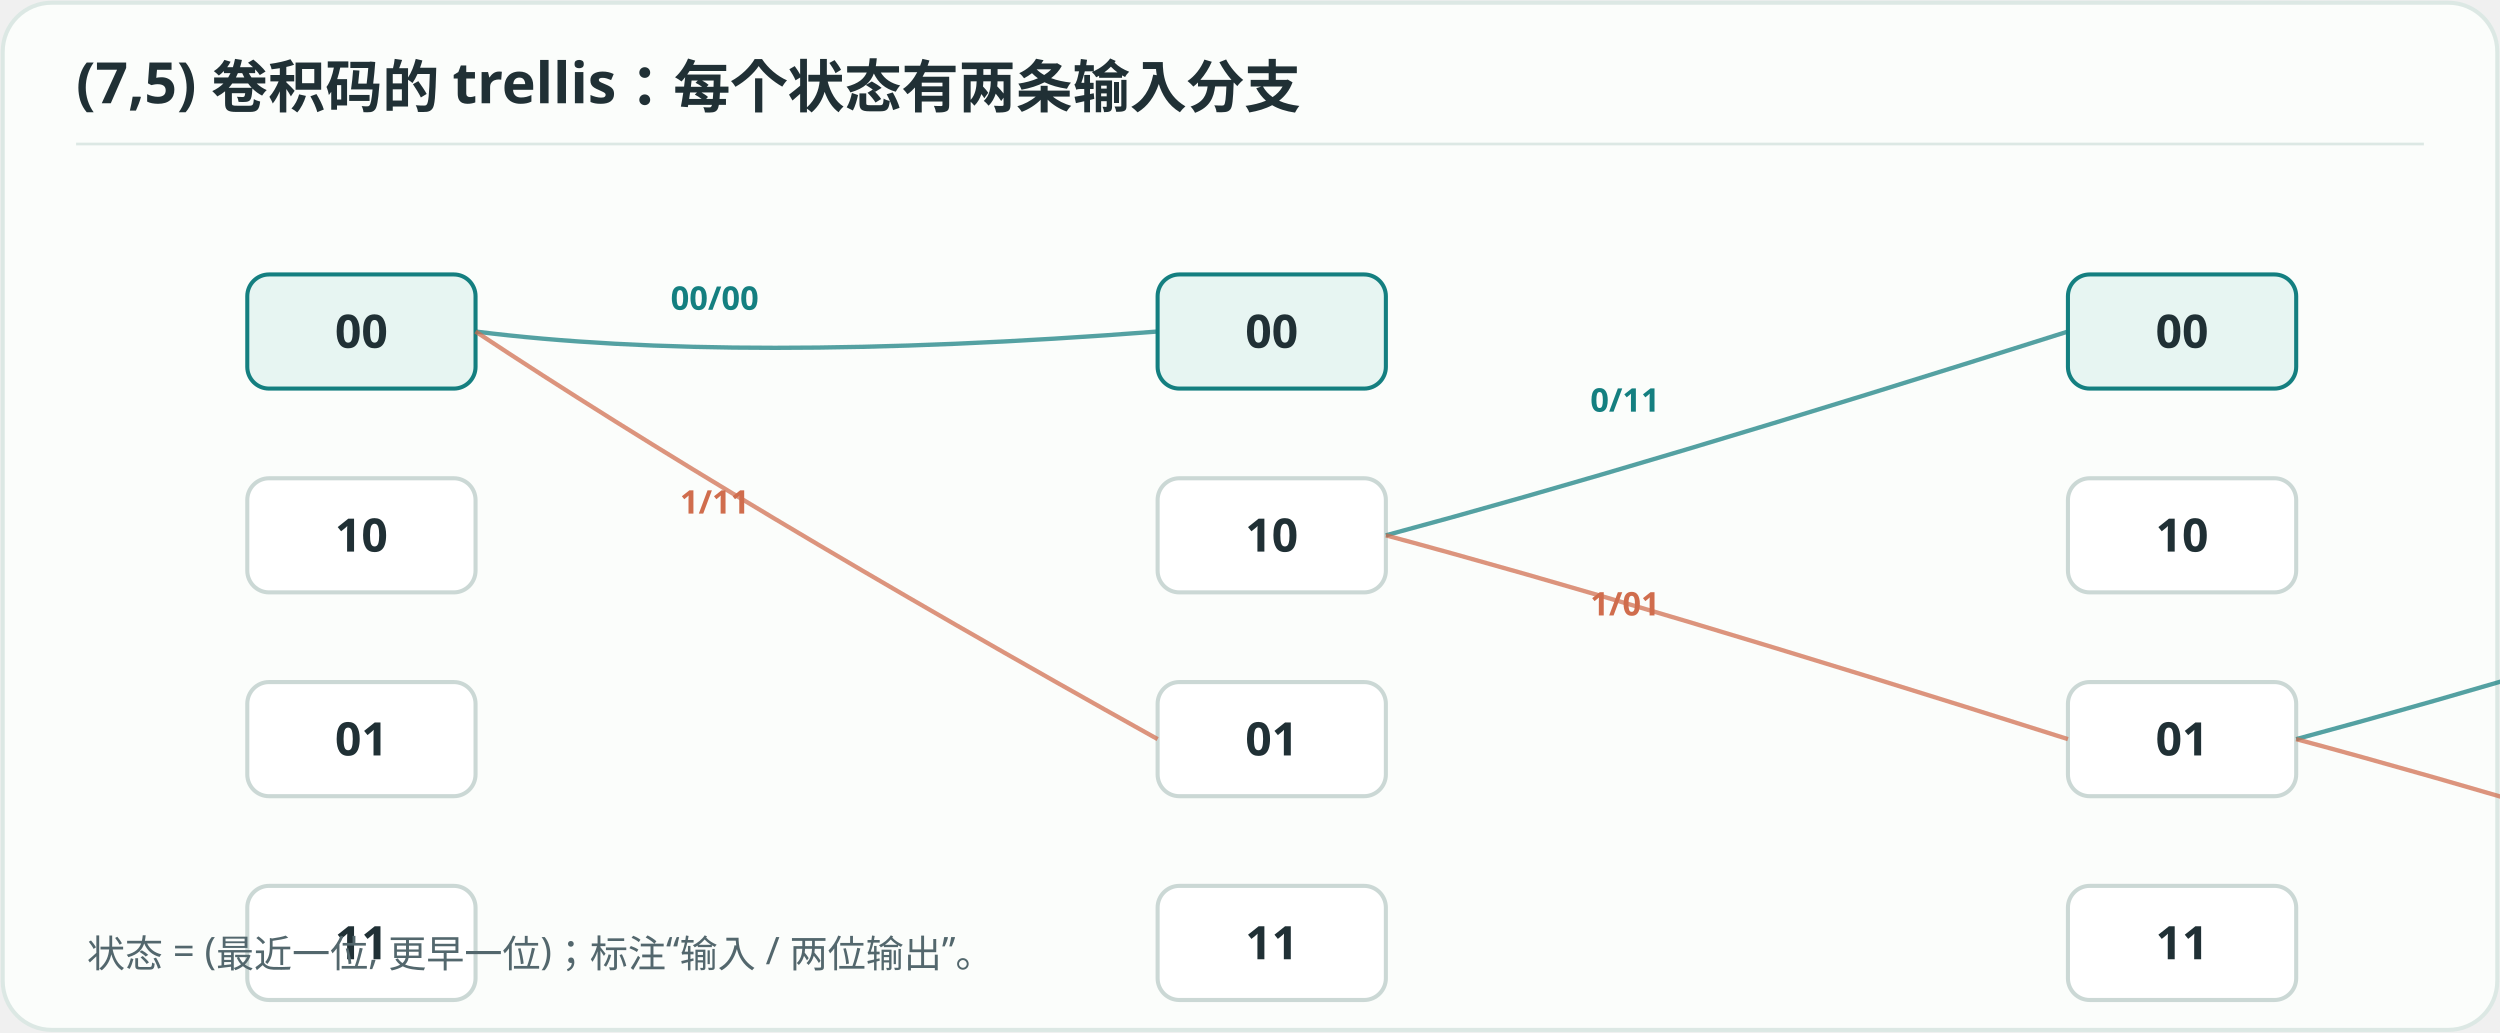
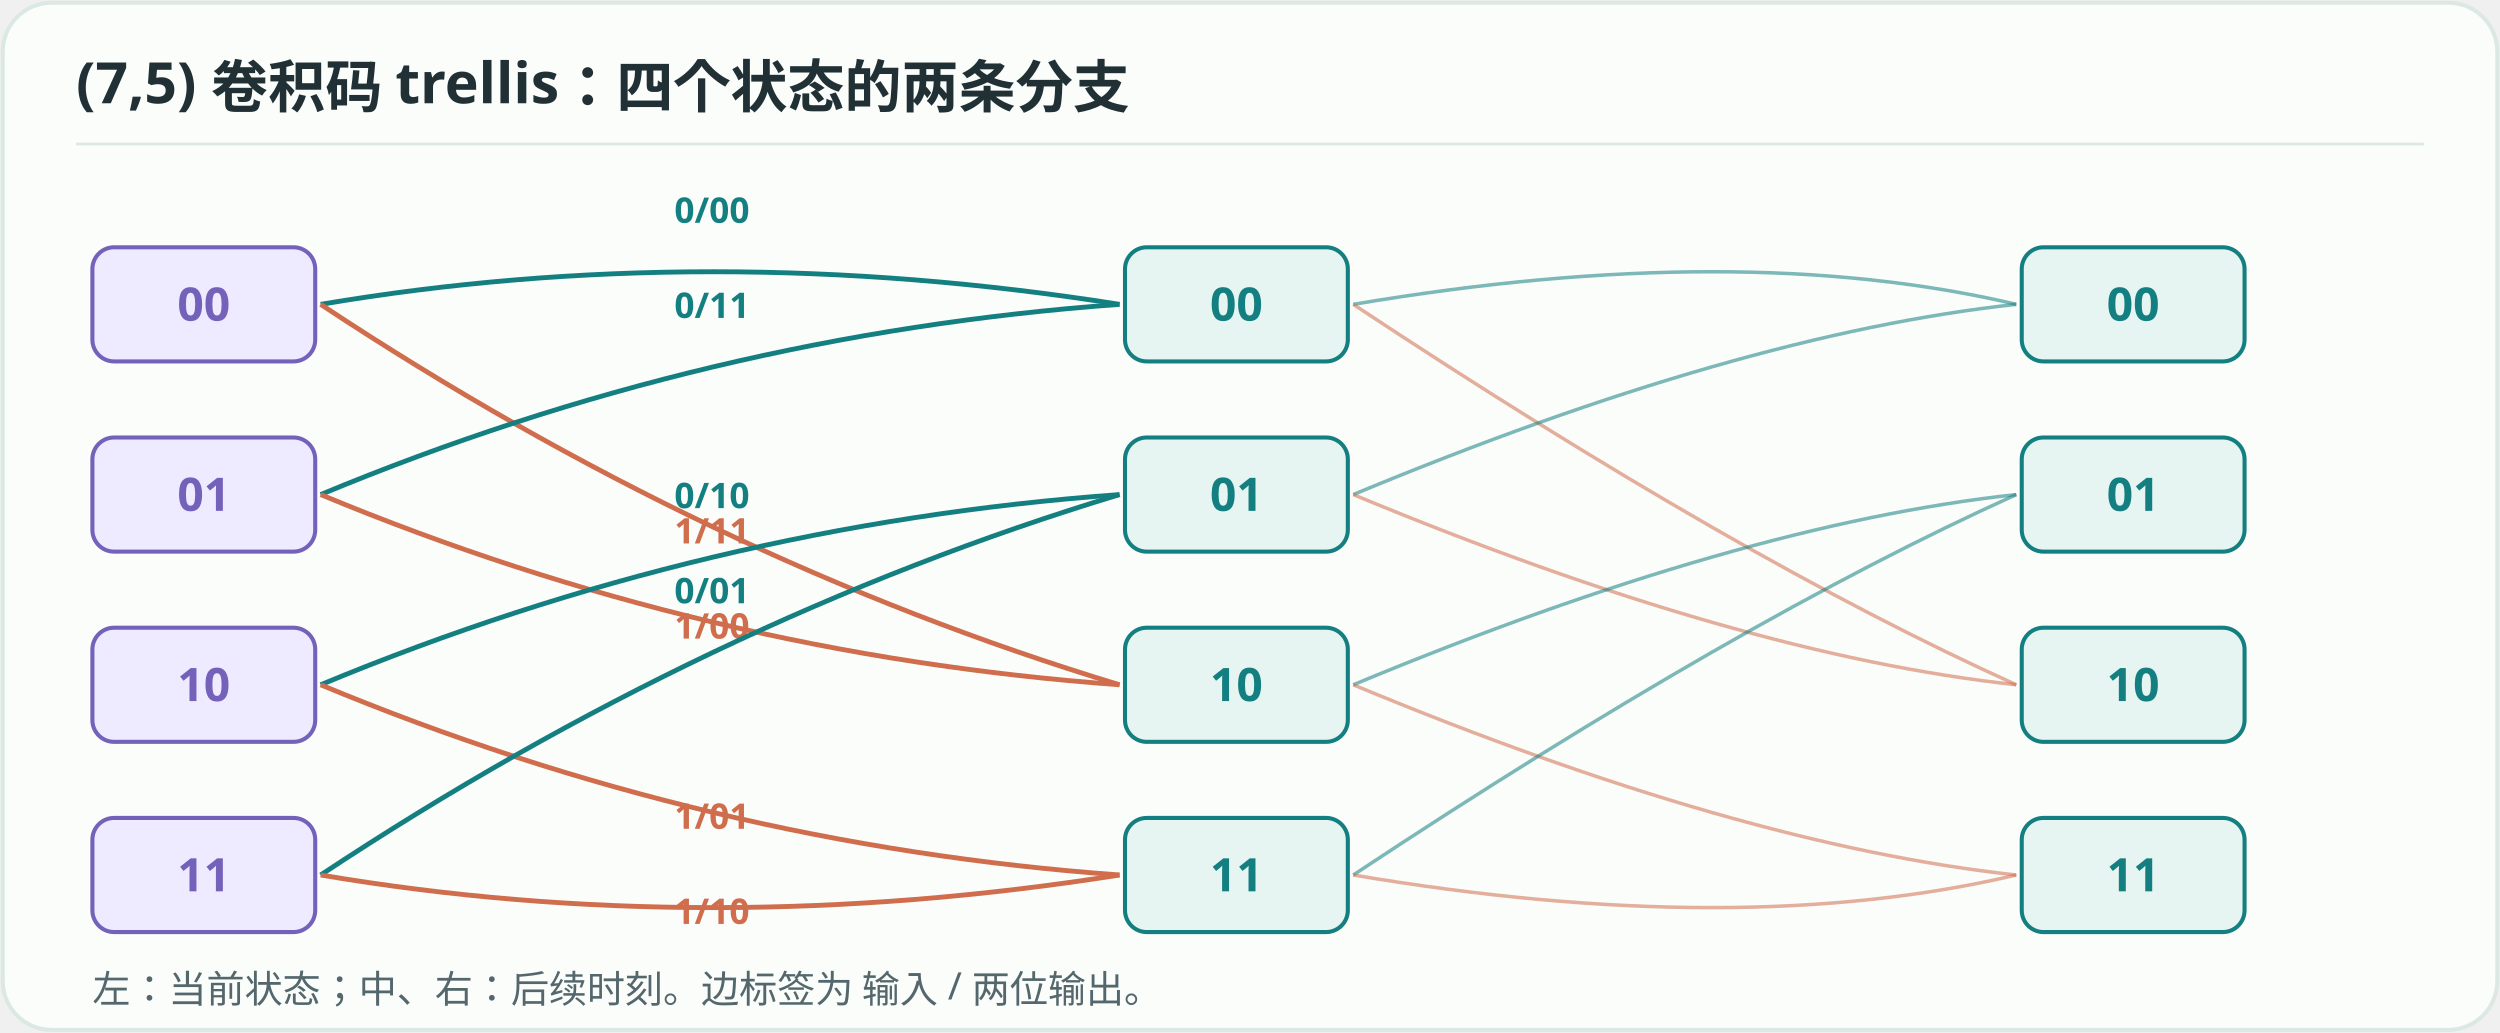
<svg xmlns="http://www.w3.org/2000/svg" role="img" aria-labelledby="conv17b-title conv17b-desc" viewBox="0 0 920 380">
  <rect x="1" y="1" width="918" height="378" rx="18" fill="#fbfdfb" stroke="#dce8e4" stroke-width="1.5" />
-   <text x="28" y="38" font-family="system-ui,'PingFang SC',sans-serif" font-size="21" font-weight="750" text-anchor="start" fill="#203035">(7,5) 卷积码的 trellis：每个状态有两条输入分支</text>
+   <text x="28" y="38" font-family="system-ui,'PingFang SC',sans-serif" font-size="21" font-weight="750" text-anchor="start" fill="#203035">(7,5) 卷积码 trellis：四个状态的两条分支</text>
  <path d="M28 53H892" fill="none" stroke="#dce8e4" stroke-width="1" />
-   <rect x="91" y="101" width="84" height="42" rx="8" fill="#e7f5f2" stroke="#147f80" stroke-width="1.5" />
-   <text x="133" y="128" font-family="system-ui,'PingFang SC',sans-serif" font-size="17" font-weight="750" text-anchor="middle" fill="#203035">00</text>
-   <rect x="91" y="176" width="84" height="42" rx="8" fill="white" stroke="#cbd8d5" stroke-width="1.5" />
-   <text x="133" y="203" font-family="system-ui,'PingFang SC',sans-serif" font-size="17" font-weight="750" text-anchor="middle" fill="#203035">10</text>
-   <rect x="91" y="251" width="84" height="42" rx="8" fill="white" stroke="#cbd8d5" stroke-width="1.5" />
-   <text x="133" y="278" font-family="system-ui,'PingFang SC',sans-serif" font-size="17" font-weight="750" text-anchor="middle" fill="#203035">01</text>
-   <rect x="91" y="326" width="84" height="42" rx="8" fill="white" stroke="#cbd8d5" stroke-width="1.5" />
-   <text x="133" y="353" font-family="system-ui,'PingFang SC',sans-serif" font-size="17" font-weight="750" text-anchor="middle" fill="#203035">11</text>
-   <rect x="426" y="101" width="84" height="42" rx="8" fill="#e7f5f2" stroke="#147f80" stroke-width="1.5" />
-   <text x="468" y="128" font-family="system-ui,'PingFang SC',sans-serif" font-size="17" font-weight="750" text-anchor="middle" fill="#203035">00</text>
-   <rect x="426" y="176" width="84" height="42" rx="8" fill="white" stroke="#cbd8d5" stroke-width="1.5" />
-   <text x="468" y="203" font-family="system-ui,'PingFang SC',sans-serif" font-size="17" font-weight="750" text-anchor="middle" fill="#203035">10</text>
-   <rect x="426" y="251" width="84" height="42" rx="8" fill="white" stroke="#cbd8d5" stroke-width="1.5" />
-   <text x="468" y="278" font-family="system-ui,'PingFang SC',sans-serif" font-size="17" font-weight="750" text-anchor="middle" fill="#203035">01</text>
-   <rect x="426" y="326" width="84" height="42" rx="8" fill="white" stroke="#cbd8d5" stroke-width="1.5" />
-   <text x="468" y="353" font-family="system-ui,'PingFang SC',sans-serif" font-size="17" font-weight="750" text-anchor="middle" fill="#203035">11</text>
-   <rect x="761" y="101" width="84" height="42" rx="8" fill="#e7f5f2" stroke="#147f80" stroke-width="1.5" />
-   <text x="803" y="128" font-family="system-ui,'PingFang SC',sans-serif" font-size="17" font-weight="750" text-anchor="middle" fill="#203035">00</text>
-   <rect x="761" y="176" width="84" height="42" rx="8" fill="white" stroke="#cbd8d5" stroke-width="1.5" />
-   <text x="803" y="203" font-family="system-ui,'PingFang SC',sans-serif" font-size="17" font-weight="750" text-anchor="middle" fill="#203035">10</text>
-   <rect x="761" y="251" width="84" height="42" rx="8" fill="white" stroke="#cbd8d5" stroke-width="1.5" />
-   <text x="803" y="278" font-family="system-ui,'PingFang SC',sans-serif" font-size="17" font-weight="750" text-anchor="middle" fill="#203035">01</text>
-   <rect x="761" y="326" width="84" height="42" rx="8" fill="white" stroke="#cbd8d5" stroke-width="1.5" />
-   <text x="803" y="353" font-family="system-ui,'PingFang SC',sans-serif" font-size="17" font-weight="750" text-anchor="middle" fill="#203035">11</text>
-   <path d="M175 122 Q270 134 426 122" fill="none" stroke="#147f80" stroke-width="1.6" stroke-opacity=".72" />
-   <text x="263" y="114" font-family="system-ui,'PingFang SC',sans-serif" font-size="12" font-weight="750" text-anchor="middle" fill="#147f80">00/00</text>
-   <path d="M175 122 Q270 185 426 272" fill="none" stroke="#d06d4d" stroke-width="1.6" stroke-opacity=".72" />
-   <text x="263" y="189" font-family="system-ui,'PingFang SC',sans-serif" font-size="12" font-weight="750" text-anchor="middle" fill="#d06d4d">1/11</text>
-   <path d="M510 197 Q605 171.5 761 122" fill="none" stroke="#147f80" stroke-width="1.6" stroke-opacity=".72" />
-   <text x="598" y="151.5" font-family="system-ui,'PingFang SC',sans-serif" font-size="12" font-weight="750" text-anchor="middle" fill="#147f80">0/11</text>
-   <path d="M510 197 Q605 222.5 761 272" fill="none" stroke="#d06d4d" stroke-width="1.6" stroke-opacity=".72" />
-   <text x="598" y="226.5" font-family="system-ui,'PingFang SC',sans-serif" font-size="12" font-weight="750" text-anchor="middle" fill="#d06d4d">1/01</text>
-   <path d="M845 272 Q940 246.5 1096 197" fill="none" stroke="#147f80" stroke-width="1.6" stroke-opacity=".72" />
-   <text x="933" y="226.5" font-family="system-ui,'PingFang SC',sans-serif" font-size="12" font-weight="750" text-anchor="middle" fill="#147f80">0/10</text>
-   <path d="M845 272 Q940 297.5 1096 347" fill="none" stroke="#d06d4d" stroke-width="1.6" stroke-opacity=".72" />
-   <text x="933" y="301.5" font-family="system-ui,'PingFang SC',sans-serif" font-size="12" font-weight="750" text-anchor="middle" fill="#d06d4d">1/01</text>
-   <path d="M1180 347 Q1275 284 1431 197" fill="none" stroke="#147f80" stroke-width="1.6" stroke-opacity=".72" />
-   <text x="1268" y="264" font-family="system-ui,'PingFang SC',sans-serif" font-size="12" font-weight="750" text-anchor="middle" fill="#147f80">0/01</text>
-   <path d="M1180 347 Q1275 335 1431 347" fill="none" stroke="#d06d4d" stroke-width="1.6" stroke-opacity=".72" />
-   <text x="1268" y="339" font-family="system-ui,'PingFang SC',sans-serif" font-size="12" font-weight="750" text-anchor="middle" fill="#d06d4d">1/10</text>
-   <text x="32" y="356" font-family="system-ui,'PingFang SC',sans-serif" font-size="14" font-weight="500" text-anchor="start" fill="#53676d">状态 = (最近一位, 更早一位)；标注“输入 / 两位输出”。</text>
+   <rect x="34" y="91" width="82" height="42" rx="8" fill="#eeeaff" stroke="#7461ba" stroke-width="1.5" />
+   <text x="75" y="118" font-family="system-ui,'PingFang SC',sans-serif" font-size="17" font-weight="750" text-anchor="middle" fill="#7461ba">00</text>
+   <rect x="414" y="91" width="82" height="42" rx="8" fill="#e7f5f2" stroke="#147f80" stroke-width="1.5" />
+   <text x="455" y="118" font-family="system-ui,'PingFang SC',sans-serif" font-size="17" font-weight="750" text-anchor="middle" fill="#147f80">00</text>
+   <rect x="744" y="91" width="82" height="42" rx="8" fill="#e7f5f2" stroke="#147f80" stroke-width="1.5" />
+   <text x="785" y="118" font-family="system-ui,'PingFang SC',sans-serif" font-size="17" font-weight="750" text-anchor="middle" fill="#147f80">00</text>
+   <rect x="34" y="161" width="82" height="42" rx="8" fill="#eeeaff" stroke="#7461ba" stroke-width="1.5" />
+   <text x="75" y="188" font-family="system-ui,'PingFang SC',sans-serif" font-size="17" font-weight="750" text-anchor="middle" fill="#7461ba">01</text>
+   <rect x="414" y="161" width="82" height="42" rx="8" fill="#e7f5f2" stroke="#147f80" stroke-width="1.5" />
+   <text x="455" y="188" font-family="system-ui,'PingFang SC',sans-serif" font-size="17" font-weight="750" text-anchor="middle" fill="#147f80">01</text>
+   <rect x="744" y="161" width="82" height="42" rx="8" fill="#e7f5f2" stroke="#147f80" stroke-width="1.5" />
+   <text x="785" y="188" font-family="system-ui,'PingFang SC',sans-serif" font-size="17" font-weight="750" text-anchor="middle" fill="#147f80">01</text>
+   <rect x="34" y="231" width="82" height="42" rx="8" fill="#eeeaff" stroke="#7461ba" stroke-width="1.5" />
+   <text x="75" y="258" font-family="system-ui,'PingFang SC',sans-serif" font-size="17" font-weight="750" text-anchor="middle" fill="#7461ba">10</text>
+   <rect x="414" y="231" width="82" height="42" rx="8" fill="#e7f5f2" stroke="#147f80" stroke-width="1.5" />
+   <text x="455" y="258" font-family="system-ui,'PingFang SC',sans-serif" font-size="17" font-weight="750" text-anchor="middle" fill="#147f80">10</text>
+   <rect x="744" y="231" width="82" height="42" rx="8" fill="#e7f5f2" stroke="#147f80" stroke-width="1.5" />
+   <text x="785" y="258" font-family="system-ui,'PingFang SC',sans-serif" font-size="17" font-weight="750" text-anchor="middle" fill="#147f80">10</text>
+   <rect x="34" y="301" width="82" height="42" rx="8" fill="#eeeaff" stroke="#7461ba" stroke-width="1.5" />
+   <text x="75" y="328" font-family="system-ui,'PingFang SC',sans-serif" font-size="17" font-weight="750" text-anchor="middle" fill="#7461ba">11</text>
+   <rect x="414" y="301" width="82" height="42" rx="8" fill="#e7f5f2" stroke="#147f80" stroke-width="1.5" />
+   <text x="455" y="328" font-family="system-ui,'PingFang SC',sans-serif" font-size="17" font-weight="750" text-anchor="middle" fill="#147f80">11</text>
+   <rect x="744" y="301" width="82" height="42" rx="8" fill="#e7f5f2" stroke="#147f80" stroke-width="1.5" />
+   <text x="785" y="328" font-family="system-ui,'PingFang SC',sans-serif" font-size="17" font-weight="750" text-anchor="middle" fill="#147f80">11</text>
+   <path d="M118 112 Q260 88 412 112" fill="none" stroke="#147f80" stroke-width="1.8" />
+   <text x="262" y="82" font-family="system-ui,'PingFang SC',sans-serif" font-size="13" font-weight="750" text-anchor="middle" fill="#147f80">0/00</text>
+   <path d="M498 112 Q640 88 742 112" fill="none" stroke="#147f80" stroke-width="1.3" stroke-opacity=".55" />
+   <path d="M118 112 Q260 206 412 252" fill="none" stroke="#d06d4d" stroke-width="1.8" />
+   <text x="262" y="200" font-family="system-ui,'PingFang SC',sans-serif" font-size="13" font-weight="750" text-anchor="middle" fill="#d06d4d">1/11</text>
+   <path d="M498 112 Q640 206 742 252" fill="none" stroke="#d06d4d" stroke-width="1.3" stroke-opacity=".55" />
+   <path d="M118 182 Q260 123 412 112" fill="none" stroke="#147f80" stroke-width="1.8" />
+   <text x="262" y="117" font-family="system-ui,'PingFang SC',sans-serif" font-size="13" font-weight="750" text-anchor="middle" fill="#147f80">0/11</text>
+   <path d="M498 182 Q640 123 742 112" fill="none" stroke="#147f80" stroke-width="1.3" stroke-opacity=".55" />
+   <path d="M118 182 Q260 241 412 252" fill="none" stroke="#d06d4d" stroke-width="1.8" />
+   <text x="262" y="235" font-family="system-ui,'PingFang SC',sans-serif" font-size="13" font-weight="750" text-anchor="middle" fill="#d06d4d">1/00</text>
+   <path d="M498 182 Q640 241 742 252" fill="none" stroke="#d06d4d" stroke-width="1.3" stroke-opacity=".55" />
+   <path d="M118 252 Q260 193 412 182" fill="none" stroke="#147f80" stroke-width="1.8" />
+   <text x="262" y="187" font-family="system-ui,'PingFang SC',sans-serif" font-size="13" font-weight="750" text-anchor="middle" fill="#147f80">0/10</text>
+   <path d="M498 252 Q640 193 742 182" fill="none" stroke="#147f80" stroke-width="1.3" stroke-opacity=".55" />
+   <path d="M118 252 Q260 311 412 322" fill="none" stroke="#d06d4d" stroke-width="1.8" />
+   <text x="262" y="305" font-family="system-ui,'PingFang SC',sans-serif" font-size="13" font-weight="750" text-anchor="middle" fill="#d06d4d">1/01</text>
+   <path d="M498 252 Q640 311 742 322" fill="none" stroke="#d06d4d" stroke-width="1.3" stroke-opacity=".55" />
+   <path d="M118 322 Q260 228 412 182" fill="none" stroke="#147f80" stroke-width="1.8" />
+   <text x="262" y="222" font-family="system-ui,'PingFang SC',sans-serif" font-size="13" font-weight="750" text-anchor="middle" fill="#147f80">0/01</text>
+   <path d="M498 322 Q640 228 742 182" fill="none" stroke="#147f80" stroke-width="1.3" stroke-opacity=".55" />
+   <path d="M118 322 Q260 346 412 322" fill="none" stroke="#d06d4d" stroke-width="1.8" />
+   <text x="262" y="340" font-family="system-ui,'PingFang SC',sans-serif" font-size="13" font-weight="750" text-anchor="middle" fill="#d06d4d">1/10</text>
+   <path d="M498 322 Q640 346 742 322" fill="none" stroke="#d06d4d" stroke-width="1.3" stroke-opacity=".55" />
+   <text x="34" y="369" font-family="system-ui,'PingFang SC',sans-serif" font-size="14" font-weight="500" text-anchor="start" fill="#53676d">左：当前状态；中、右：后续时刻。边标签为 输入 / 两位输出。</text>
</svg>
